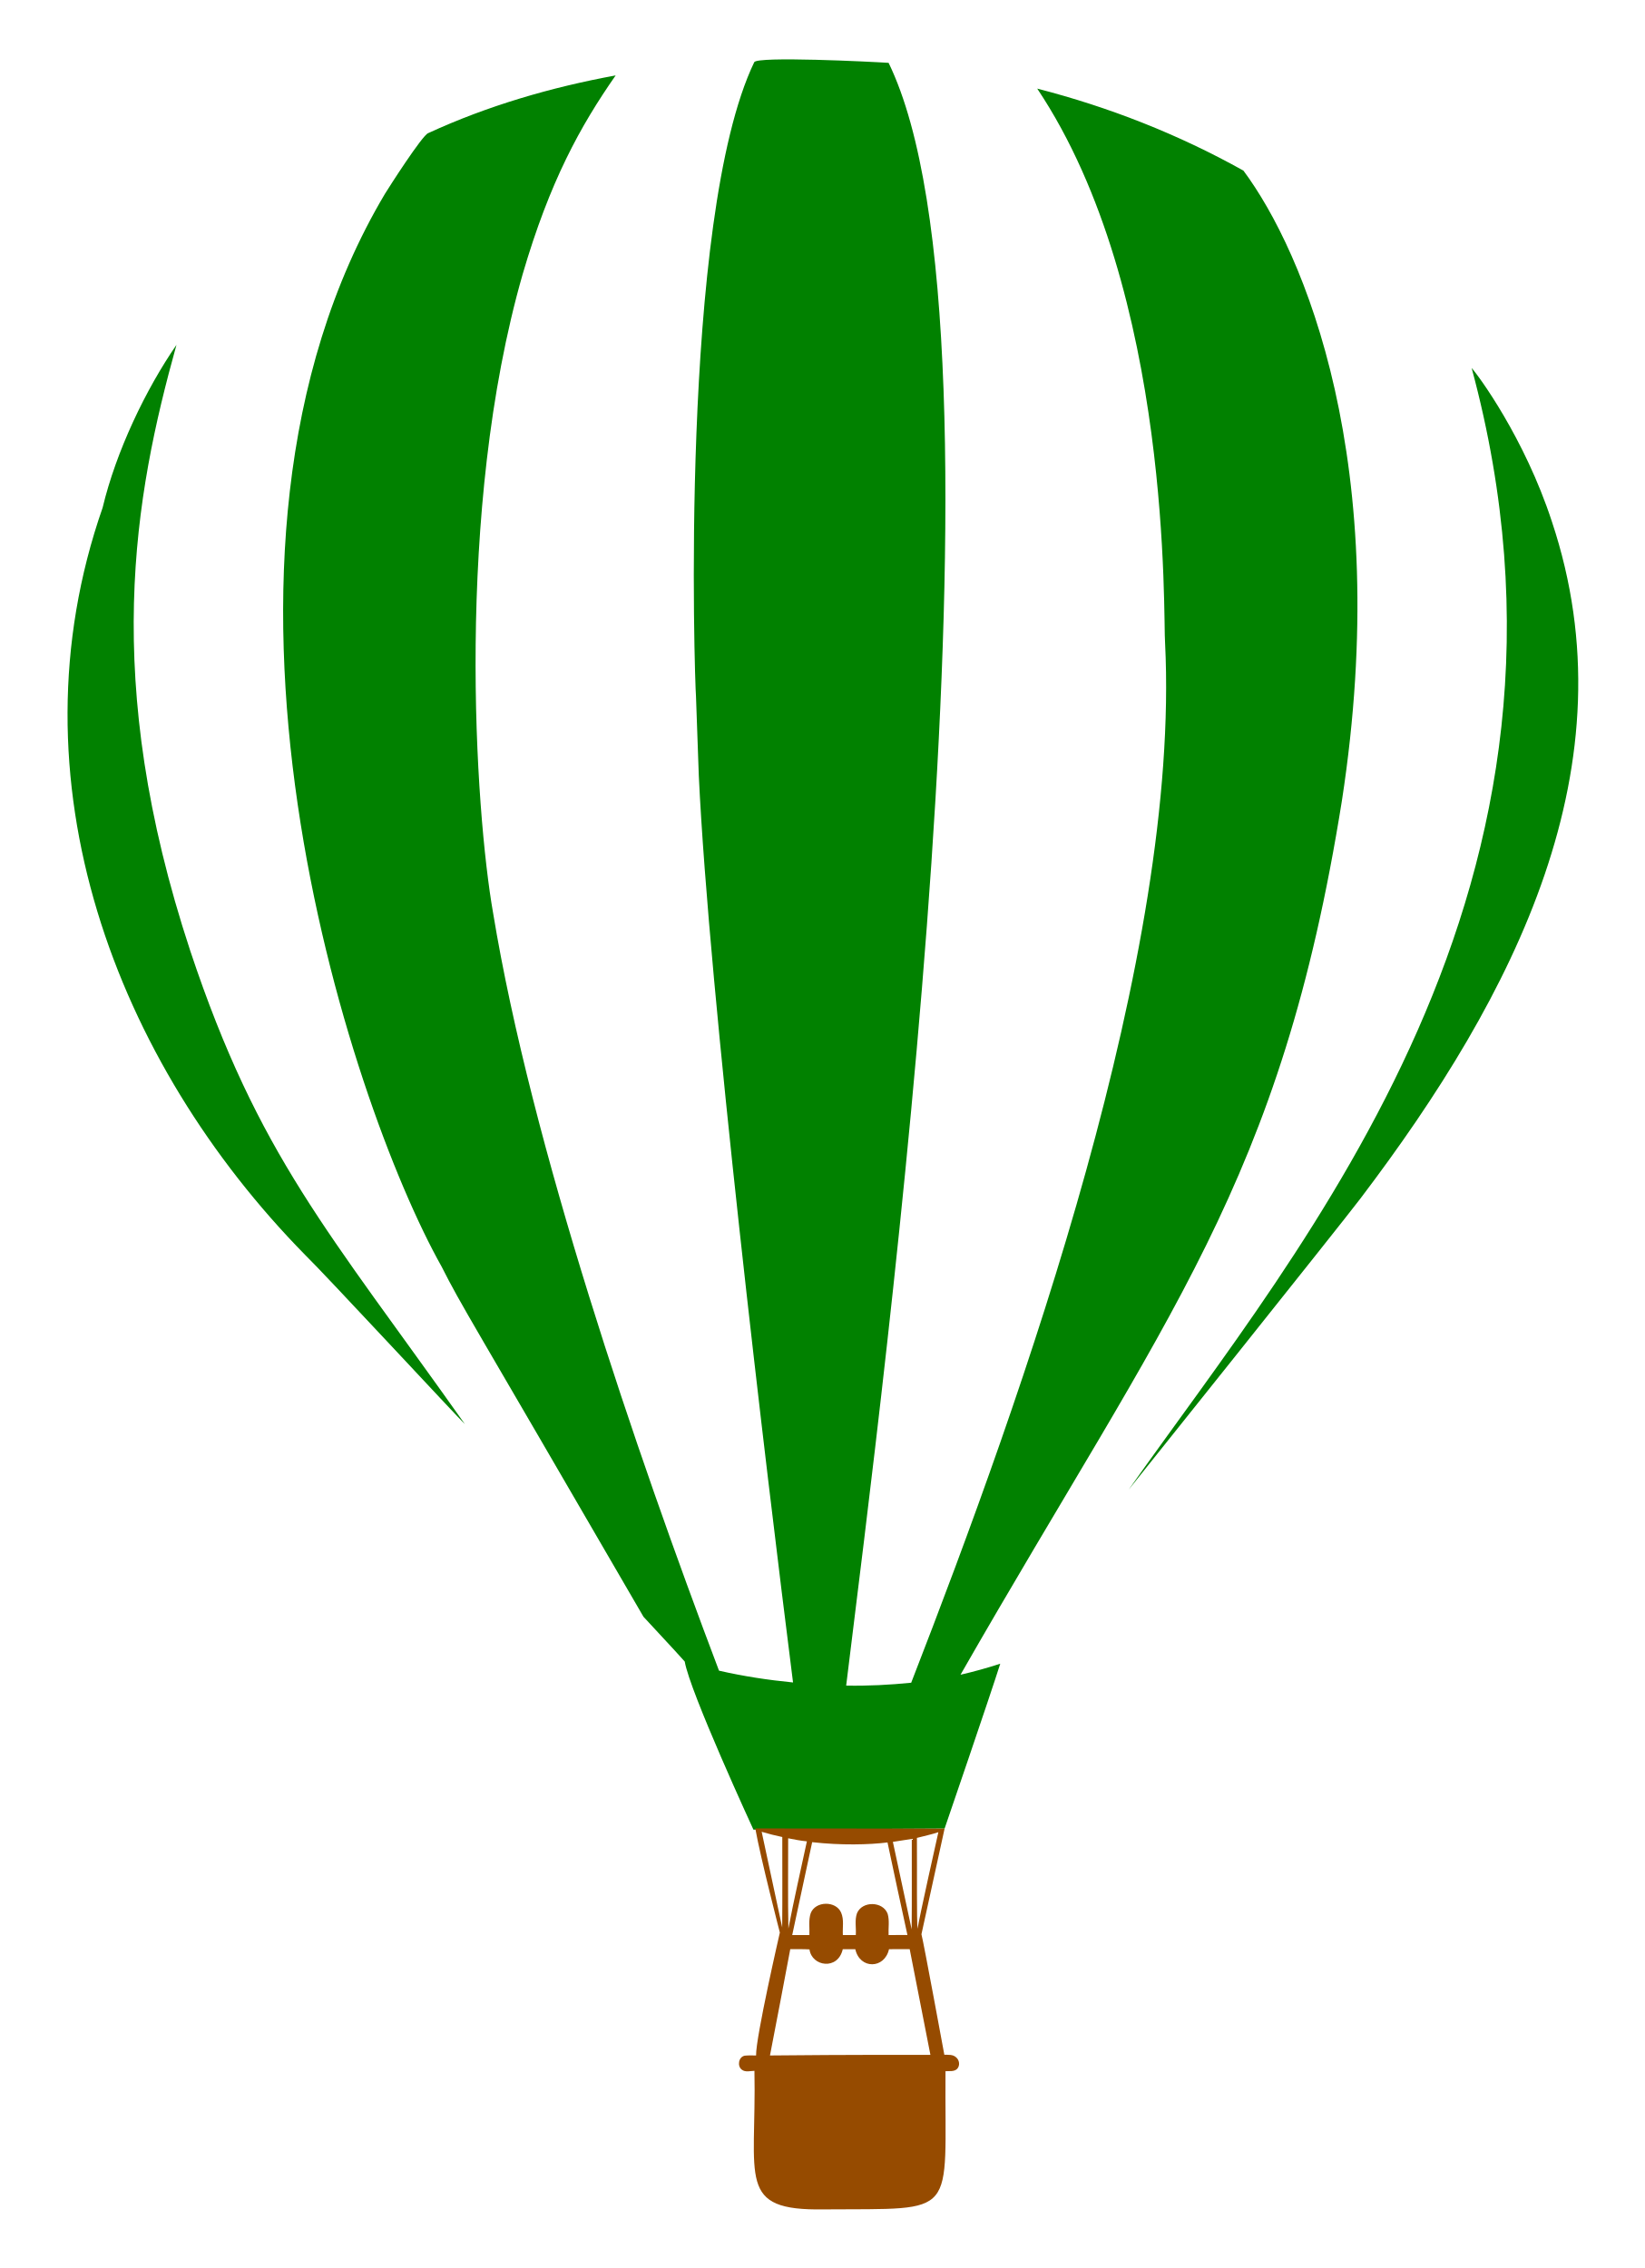
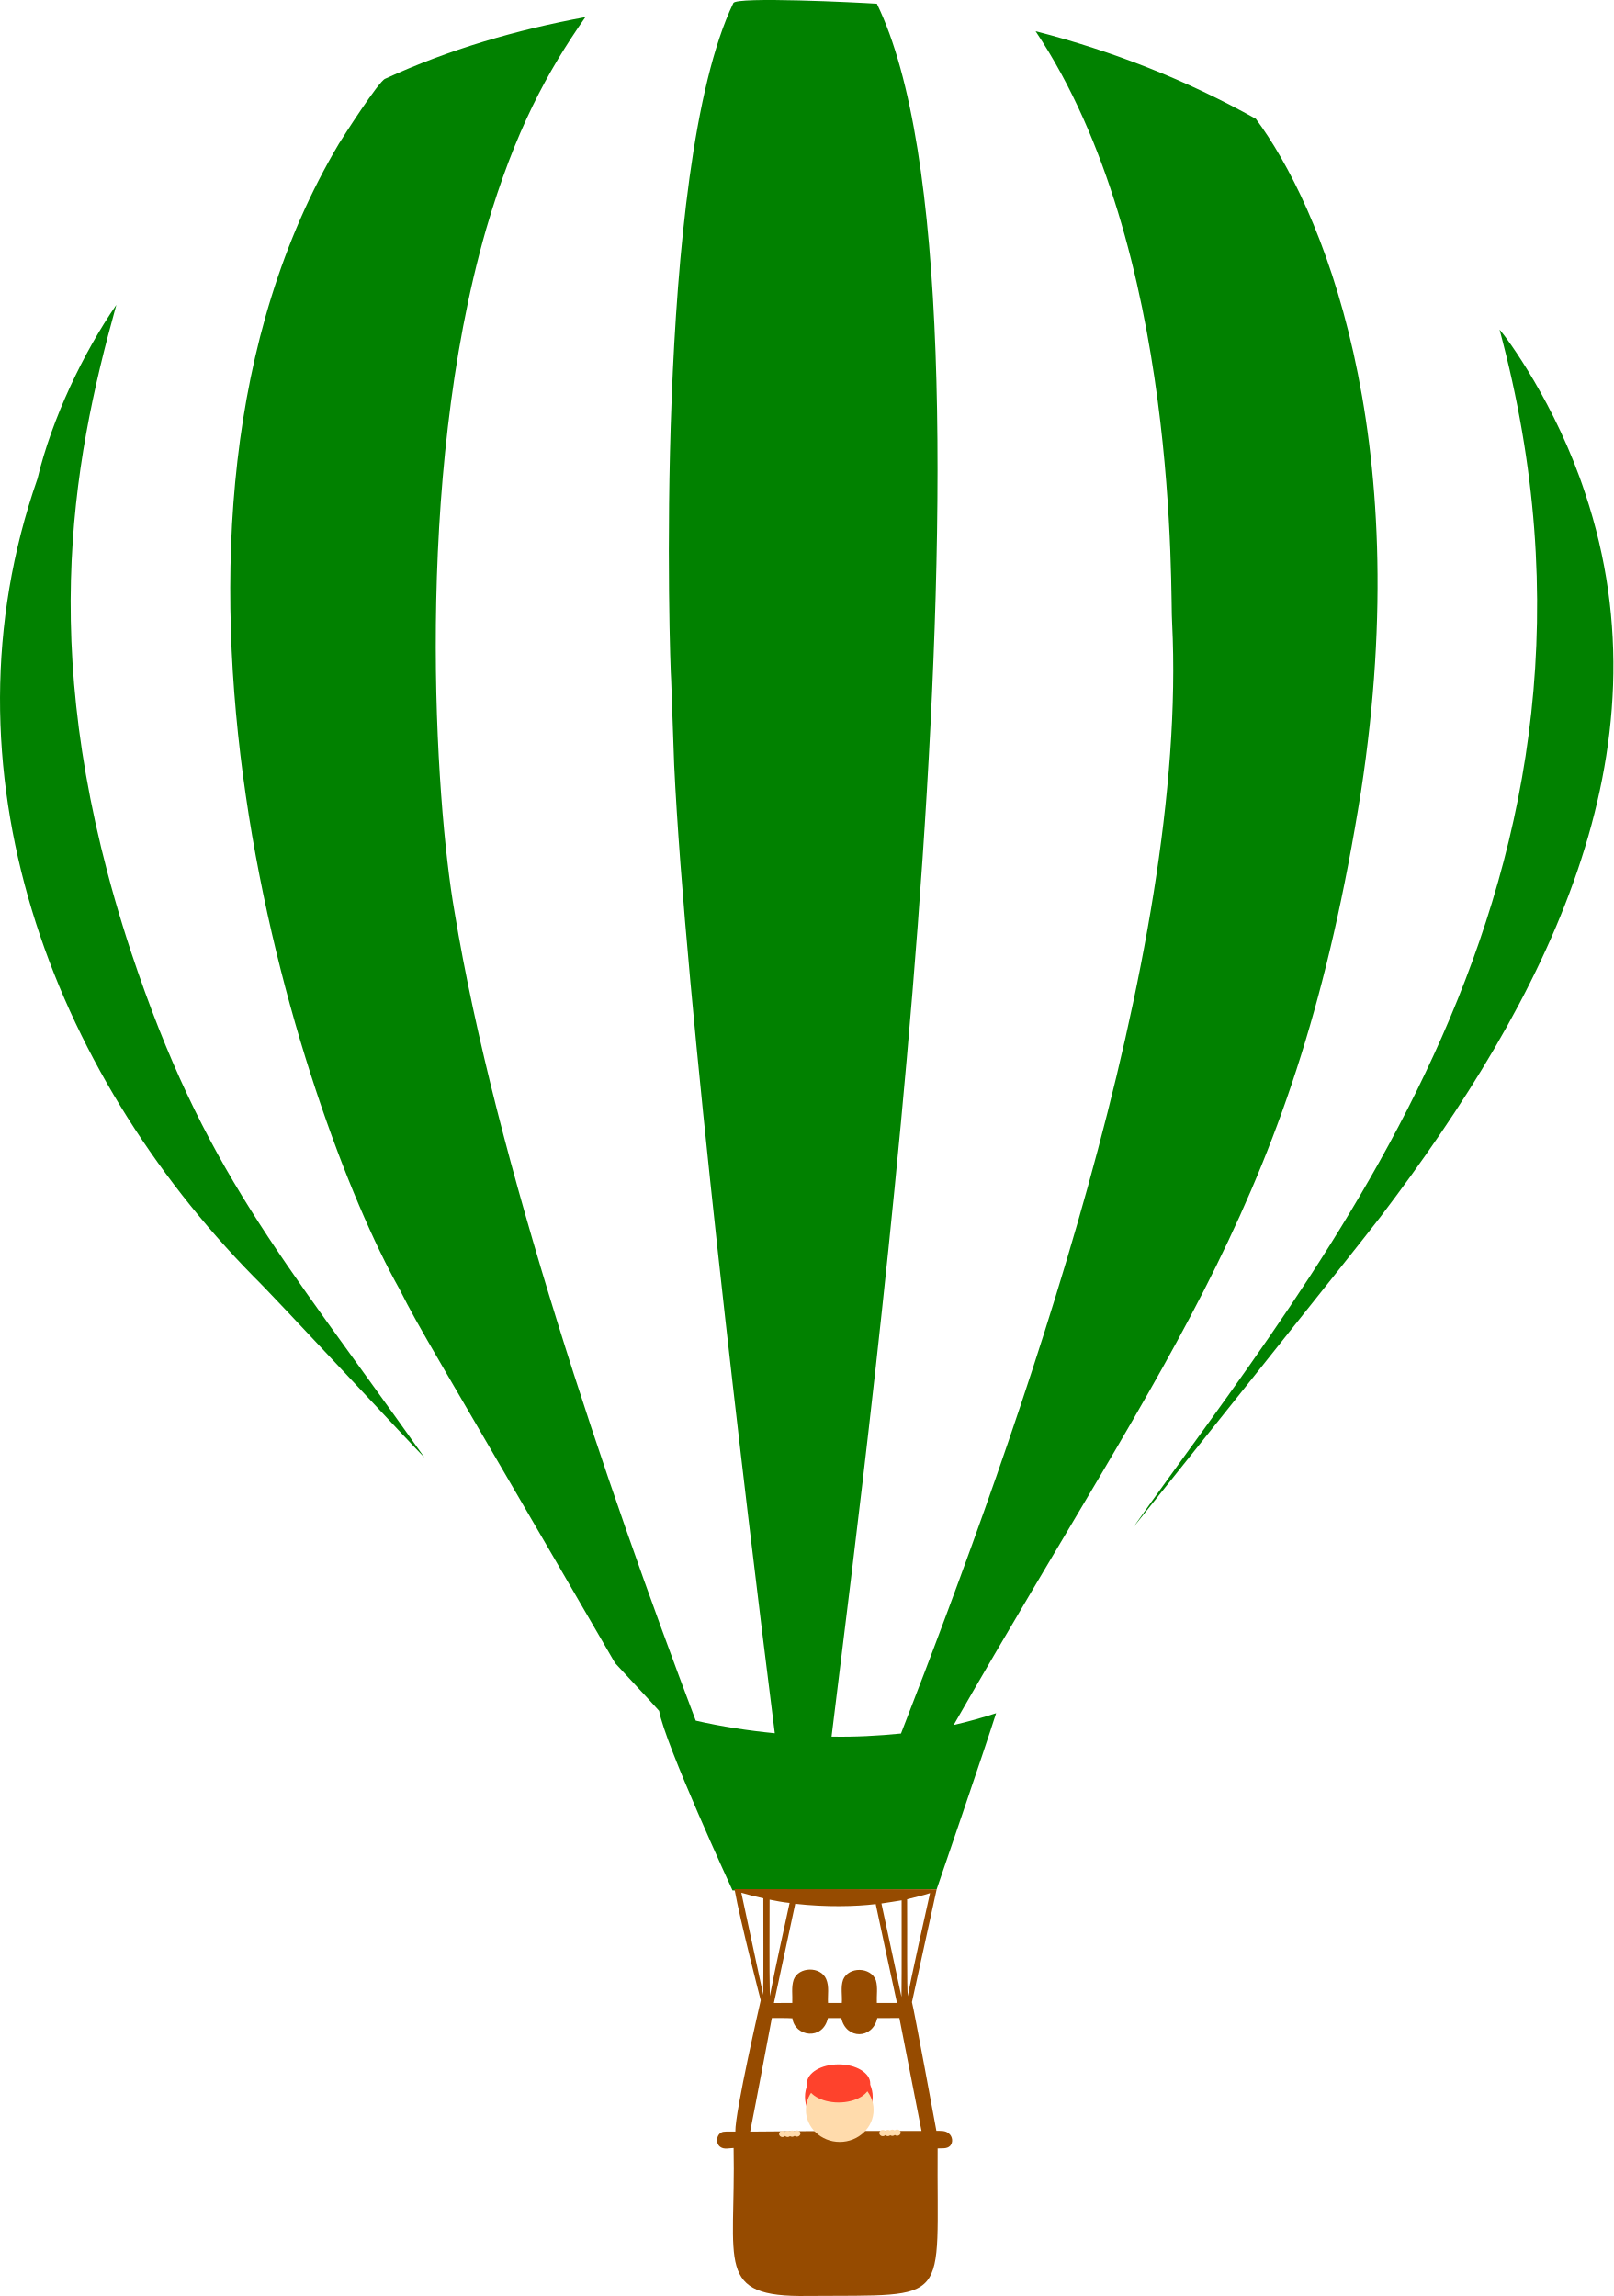
- <svg xmlns="http://www.w3.org/2000/svg" xml:space="preserve" style="enable-background:new 0 0 1224.479 1688.516;" viewBox="0 0 1224.479 1688.516" y="0px" x="0px" id="Layer_1" version="1.1">
+ <svg xmlns="http://www.w3.org/2000/svg" version="1.1" id="Layer_1" x="0px" y="0px" viewBox="0 0 1124.556 1600.707" xml:space="preserve" width="56.228" height="80.035">
  <defs id="defs13" />
-   <g id="g8">
-     <path style="fill:#018100;fill-opacity:1" id="path2" d="m 561.425,46.328 c 1.825,-4.594 87.108,-0.405 100.034,0.464 99.463,204.345 -4.042,982.31 -31.582,1208.129 16.17,0.321 32.315,-0.531 48.401,-2.134 83.856,-215.68 200.395,-542.976 188.992,-774.018 -1.565,-17.385 6.122,-261.244 -95.183,-412.804 53.471,13.733 105.314,34.112 153.505,61.063 44.929,60.43 111.985,217.772 73.302,469.084 -45.482,284.874 -129.344,380.794 -283.905,650.72 9.979,-2.303 19.848,-5.036 29.582,-8.216 -7.623,24.164 -41.434,122.767 -41.434,122.767 l -142.293,0.783 c 0,0 -47.38,-102.7 -51.134,-125.145 -10.063,-11.286 -20.548,-22.202 -30.73,-33.37 C 347.218,976.44 344.149,973.434 328.73,942.994 259.666,820.015 126.108,414.152 286.562,144.286 c 3.135,-5.115 27.67,-43.415 32.121,-45.137 44.369,-20.455 91.615,-34.18 139.603,-43.003 -26.301,37.72 -48.968,78.732 -69.194,147.878 -50.665,176.404 -35.36,399.827 -22.041,475.663 28.42,172.697 105.998,399.997 168.165,564.115 18.144,4.167 36.592,6.968 55.107,8.781 -20.45,-161.405 -62.482,-512.664 -70.147,-675.106 0,0 -2.1,-59.214 -2.1,-59.215 -0.888,-9.45 -12.663,-355.312 43.349,-471.934" />
-     <path style="fill:#018100;fill-opacity:1" id="path4" d="M131.363,256.753C99.94,369.526,74.968,505.804,141.687,708.073c50.789,152.367,102.656,208.394,204.386,352.205   c-5.166-4.759-104.635-112.178-119.038-126.098C86.501,791.045,5.538,581.025,76.399,377.934   C86.484,335.725,108.689,289.59,131.363,256.753z" />
-     <path style="fill:#018100;fill-opacity:1" id="path6" d="M1095.477,273.995c4.929,5.386,39.337,52.026,59.696,114.23c60.401,181.001-27.229,352.155-142.623,504.242   c-14.296,18.908-172.275,216.476-172.374,216.583C969.626,925.481,1199.322,658.883,1095.477,273.995z" />
-     <path d="m 703.137,1361.383 c -5.668,25.803 -11.619,52.849 -17.228,78.661 1.567,5.701 16.854,88.714 17.039,89.726 2.944,0.051 6.326,-0.321 8.697,1.847 2.547,2.024 3.146,6.149 0.869,8.621 -2.311,2.286 -5.778,1.535 -8.705,1.771 -0.766,110.085 11.012,102.084 -90.46,102.876 -65.333,1.081 -50.149,-22.509 -51.75,-103.163 -3.062,0.068 -6.647,1.223 -9.312,-0.793 -3.712,-2.657 -2.547,-9.591 2.067,-10.485 2.809,-0.337 5.643,-0.126 8.461,-0.152 -0.291,-13.524 17.7,-91.51 17.7,-91.51 0,0 -14.285,-55.032 -18.286,-77.519 m 4.752,2.501 c 5.103,23.728 10.215,47.465 15.268,71.21 0.219,-22.438 0.051,-44.875 0.076,-67.313 -5.171,-1.072 -10.283,-2.396 -15.344,-3.897 m 115.554,4.555 c 0.193,26.871 -0.264,61.037 0.506,67.625 0.798,-6.593 15.239,-70.877 15.47,-71.894 -5.229,1.763 -10.653,2.843 -15.976,4.269 m -95.841,0.278 c 0.051,22.404 -0.278,44.825 0.169,67.22 4.192,-21.729 9.11,-43.315 13.775,-64.943 -4.699,-0.421 -9.322,-1.391 -13.944,-2.277 m 77.95,2.666 c 4.682,21.712 9.27,43.442 13.977,65.145 0.236,-22.446 0.034,-44.901 0.101,-67.339 -4.69,0.76 -9.371,1.527 -14.078,2.194 m -60.076,0.227 c -4.985,23.045 -9.92,46.107 -14.863,69.161 4.26,-0.017 8.528,-0.017 12.796,-0.01 0.261,-5.39 -0.768,-10.991 0.953,-16.204 3.442,-9.245 18.811,-9.49 22.682,-0.481 2.261,5.255 0.953,11.135 1.274,16.677 h 9.625 c 0.396,-5.39 -0.953,-11.067 0.894,-16.238 3.846,-9.279 19.342,-9.026 22.826,0.43 1.51,5.095 0.43,10.552 0.692,15.799 4.682,0.017 9.355,0.025 14.036,-0.01 -5.053,-22.952 -9.937,-45.938 -14.829,-68.924 -13.665,1.718 -34.62,2.228 -56.086,-0.204 m -16.314,79.663 c -5.036,26.377 -9.894,52.788 -15.099,79.14 57.888,-0.6 113.004,-0.47 119.426,-0.456 -5.221,-26.217 -10.181,-52.484 -15.42,-78.692 -5.137,0.01 -10.274,-0.01 -15.403,0.017 -3.27,14.844 -21.742,15.097 -25.086,0 -3.113,-0.017 -6.225,-0.017 -9.329,0 -3.617,15.964 -23.098,12.918 -24.766,0.16 -4.774,-0.279 -9.548,-0.152 -14.323,-0.169 z" id="path2-2" style="fill:#964b00;fill-opacity:1" />
+   <g id="g8" transform="translate(-50.27582,-44.2123)">
+     <path d="m 561.425,46.328 c 1.825,-4.594 87.108,-0.405 100.034,0.464 99.463,204.345 -4.042,982.31 -31.582,1208.129 16.17,0.321 32.315,-0.531 48.401,-2.134 83.856,-215.68 200.395,-542.976 188.992,-774.018 -1.565,-17.385 6.122,-261.244 -95.183,-412.804 53.471,13.733 105.314,34.112 153.505,61.063 44.929,60.43 111.985,217.772 73.302,469.084 -45.482,284.874 -129.344,380.794 -283.905,650.72 9.979,-2.303 19.848,-5.036 29.582,-8.216 -7.623,24.164 -41.434,122.767 -41.434,122.767 l -142.293,0.783 c 0,0 -47.38,-102.7 -51.134,-125.145 -10.063,-11.286 -20.548,-22.202 -30.73,-33.37 C 347.218,976.44 344.149,973.434 328.73,942.994 259.666,820.015 126.108,414.152 286.562,144.286 c 3.135,-5.115 27.67,-43.415 32.121,-45.137 44.369,-20.455 91.615,-34.18 139.603,-43.003 -26.301,37.72 -48.968,78.732 -69.194,147.878 -50.665,176.404 -35.36,399.827 -22.041,475.663 28.42,172.697 105.998,399.997 168.165,564.115 18.144,4.167 36.592,6.968 55.107,8.781 -20.45,-161.405 -62.482,-512.664 -70.147,-675.106 0,0 -2.1,-59.214 -2.1,-59.215 -0.888,-9.45 -12.663,-355.312 43.349,-471.934" id="path2" style="fill:#018100;fill-opacity:1" />
+     <path d="M 131.363,256.753 C 99.94,369.526 74.968,505.804 141.687,708.073 192.476,860.44 244.343,916.467 346.073,1060.278 340.907,1055.519 241.438,948.1 227.035,934.18 86.501,791.045 5.538,581.025 76.399,377.934 86.484,335.725 108.689,289.59 131.363,256.753 Z" id="path4" style="fill:#018100;fill-opacity:1" />
+     <path d="m 1095.477,273.995 c 4.929,5.386 39.337,52.026 59.696,114.23 60.401,181.001 -27.229,352.155 -142.623,504.242 -14.296,18.908 -172.275,216.476 -172.374,216.583 129.45,-183.569 359.146,-450.167 255.301,-835.055 z" id="path6" style="fill:#018100;fill-opacity:1" />
+     <path style="fill:#964b00;fill-opacity:1" id="path2-2" d="m 703.137,1361.383 c -5.668,25.803 -11.619,52.849 -17.228,78.661 1.567,5.701 16.854,88.714 17.039,89.726 2.944,0.051 6.326,-0.321 8.697,1.847 2.547,2.024 3.146,6.149 0.869,8.621 -2.311,2.286 -5.778,1.535 -8.705,1.771 -0.766,110.085 11.012,102.084 -90.46,102.876 -65.333,1.081 -50.149,-22.509 -51.75,-103.163 -3.062,0.068 -6.647,1.223 -9.312,-0.793 -3.712,-2.657 -2.547,-9.591 2.067,-10.485 2.809,-0.337 5.643,-0.126 8.461,-0.152 -0.291,-13.524 17.7,-91.51 17.7,-91.51 0,0 -14.285,-55.032 -18.286,-77.519 m 4.752,2.501 c 5.103,23.728 10.215,47.465 15.268,71.21 0.219,-22.438 0.051,-44.875 0.076,-67.313 -5.171,-1.072 -10.283,-2.396 -15.344,-3.897 m 115.554,4.555 c 0.193,26.871 -0.264,61.037 0.506,67.625 0.798,-6.593 15.239,-70.877 15.47,-71.894 -5.229,1.763 -10.653,2.843 -15.976,4.269 m -95.841,0.278 c 0.051,22.404 -0.278,44.825 0.169,67.22 4.192,-21.729 9.11,-43.315 13.775,-64.943 -4.699,-0.421 -9.322,-1.391 -13.944,-2.277 m 77.95,2.666 c 4.682,21.712 9.27,43.442 13.977,65.145 0.236,-22.446 0.034,-44.901 0.101,-67.339 -4.69,0.76 -9.371,1.527 -14.078,2.194 m -60.076,0.227 c -4.985,23.045 -9.92,46.107 -14.863,69.161 4.26,-0.017 8.528,-0.017 12.796,-0.01 0.261,-5.39 -0.768,-10.991 0.953,-16.204 3.442,-9.245 18.811,-9.49 22.682,-0.481 2.261,5.255 0.953,11.135 1.274,16.677 h 9.625 c 0.396,-5.39 -0.953,-11.067 0.894,-16.238 3.846,-9.279 19.342,-9.026 22.826,0.43 1.51,5.095 0.43,10.552 0.692,15.799 4.682,0.017 9.355,0.025 14.036,-0.01 -5.053,-22.952 -9.937,-45.938 -14.829,-68.924 -13.665,1.718 -34.62,2.228 -56.086,-0.204 m -16.314,79.663 c -5.036,26.377 -9.894,52.788 -15.099,79.14 57.888,-0.6 113.004,-0.47 119.426,-0.456 -5.221,-26.217 -10.181,-52.484 -15.42,-78.692 -5.137,0.01 -10.274,-0.01 -15.403,0.017 -3.27,14.844 -21.742,15.097 -25.086,0 -3.113,-0.017 -6.225,-0.017 -9.329,0 -3.617,15.964 -23.098,12.918 -24.766,0.16 -4.774,-0.279 -9.548,-0.152 -14.323,-0.169 z" />
+     <ellipse ry="2.195" rx="2.414" cy="1531.913" cx="595.709" id="path2068" style="opacity:1;fill:#ffdbac;fill-opacity:1;fill-rule:evenodd;stroke-width:4.006" />
+     <ellipse style="opacity:1;fill:#ffdbac;fill-opacity:1;fill-rule:evenodd;stroke-width:4.006" id="path2068-2" cx="599.254" cy="1531.876" rx="2.414" ry="2.195" />
+     <ellipse style="opacity:1;fill:#ffdbac;fill-opacity:1;fill-rule:evenodd;stroke-width:4.006" id="path2068-23" cx="602.385" cy="1531.712" rx="2.414" ry="2.195" />
+     <ellipse style="opacity:1;fill:#ffdbac;fill-opacity:1;fill-rule:evenodd;stroke-width:4.006" id="path2068-1" cx="605.745" cy="1531.634" rx="2.414" ry="2.195" />
+     <ellipse style="opacity:1;fill:#ffdbac;fill-opacity:1;fill-rule:evenodd;stroke-width:4.006" id="path2068-8" cx="665.57" cy="1531.305" rx="2.414" ry="2.195" />
+     <ellipse ry="2.195" rx="2.414" cy="1531.267" cx="669.116" id="path2068-2-4" style="opacity:1;fill:#ffdbac;fill-opacity:1;fill-rule:evenodd;stroke-width:4.006" />
+     <ellipse ry="2.195" rx="2.414" cy="1531.104" cx="672.247" id="path2068-23-6" style="opacity:1;fill:#ffdbac;fill-opacity:1;fill-rule:evenodd;stroke-width:4.006" />
+     <ellipse ry="2.195" rx="2.414" cy="1531.026" cx="675.606" id="path2068-1-5" style="opacity:1;fill:#ffdbac;fill-opacity:1;fill-rule:evenodd;stroke-width:4.006" />
+     <ellipse style="opacity:1;fill:#fe422c;fill-opacity:1;fill-rule:evenodd;stroke-width:4.006" id="path1505-0" cx="634.963" cy="1506.087" rx="23.59" ry="22.348" />
+     <ellipse style="opacity:1;fill:#ffdbac;fill-opacity:1;fill-rule:evenodd;stroke-width:4.006" id="path1505" cx="635.588" cy="1515.15" rx="23.59" ry="22.348" />
+     <ellipse ry="13.286" rx="22.066" cy="1496.712" cx="634.768" id="path1505-0-8" style="opacity:1;fill:#fe422c;fill-opacity:1;fill-rule:evenodd;stroke-width:2.988" />
  </g>
</svg>
